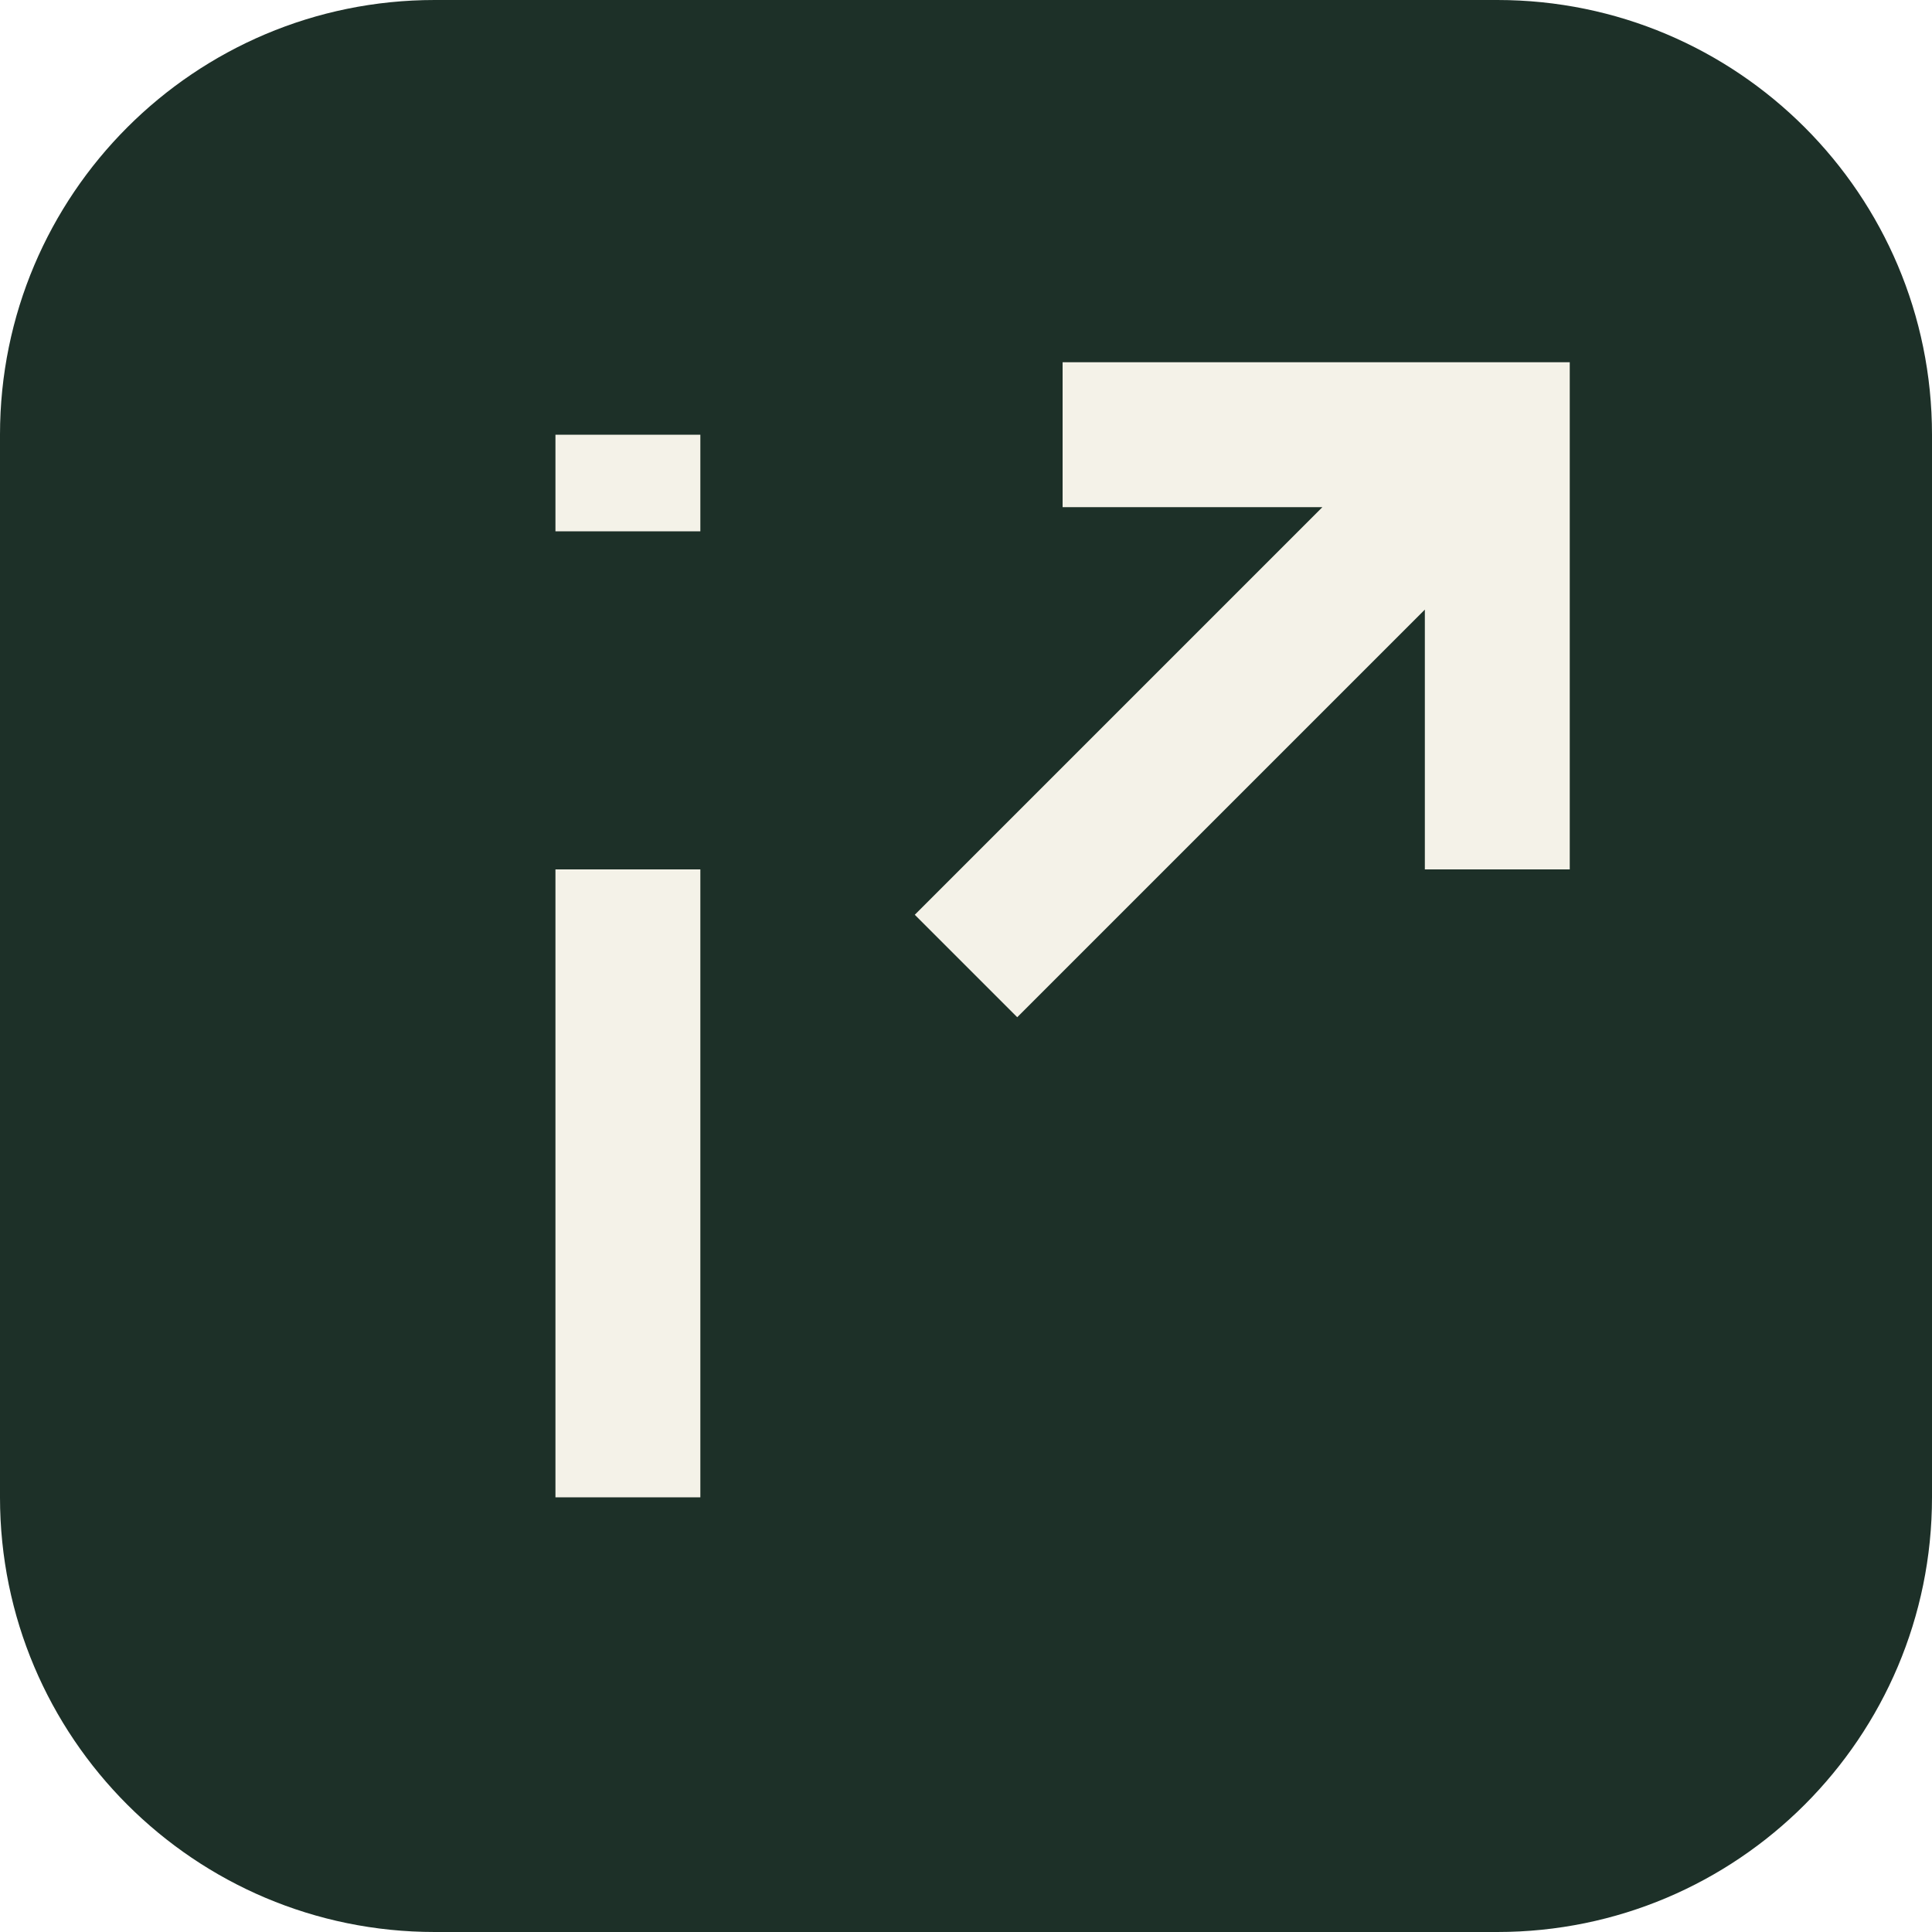
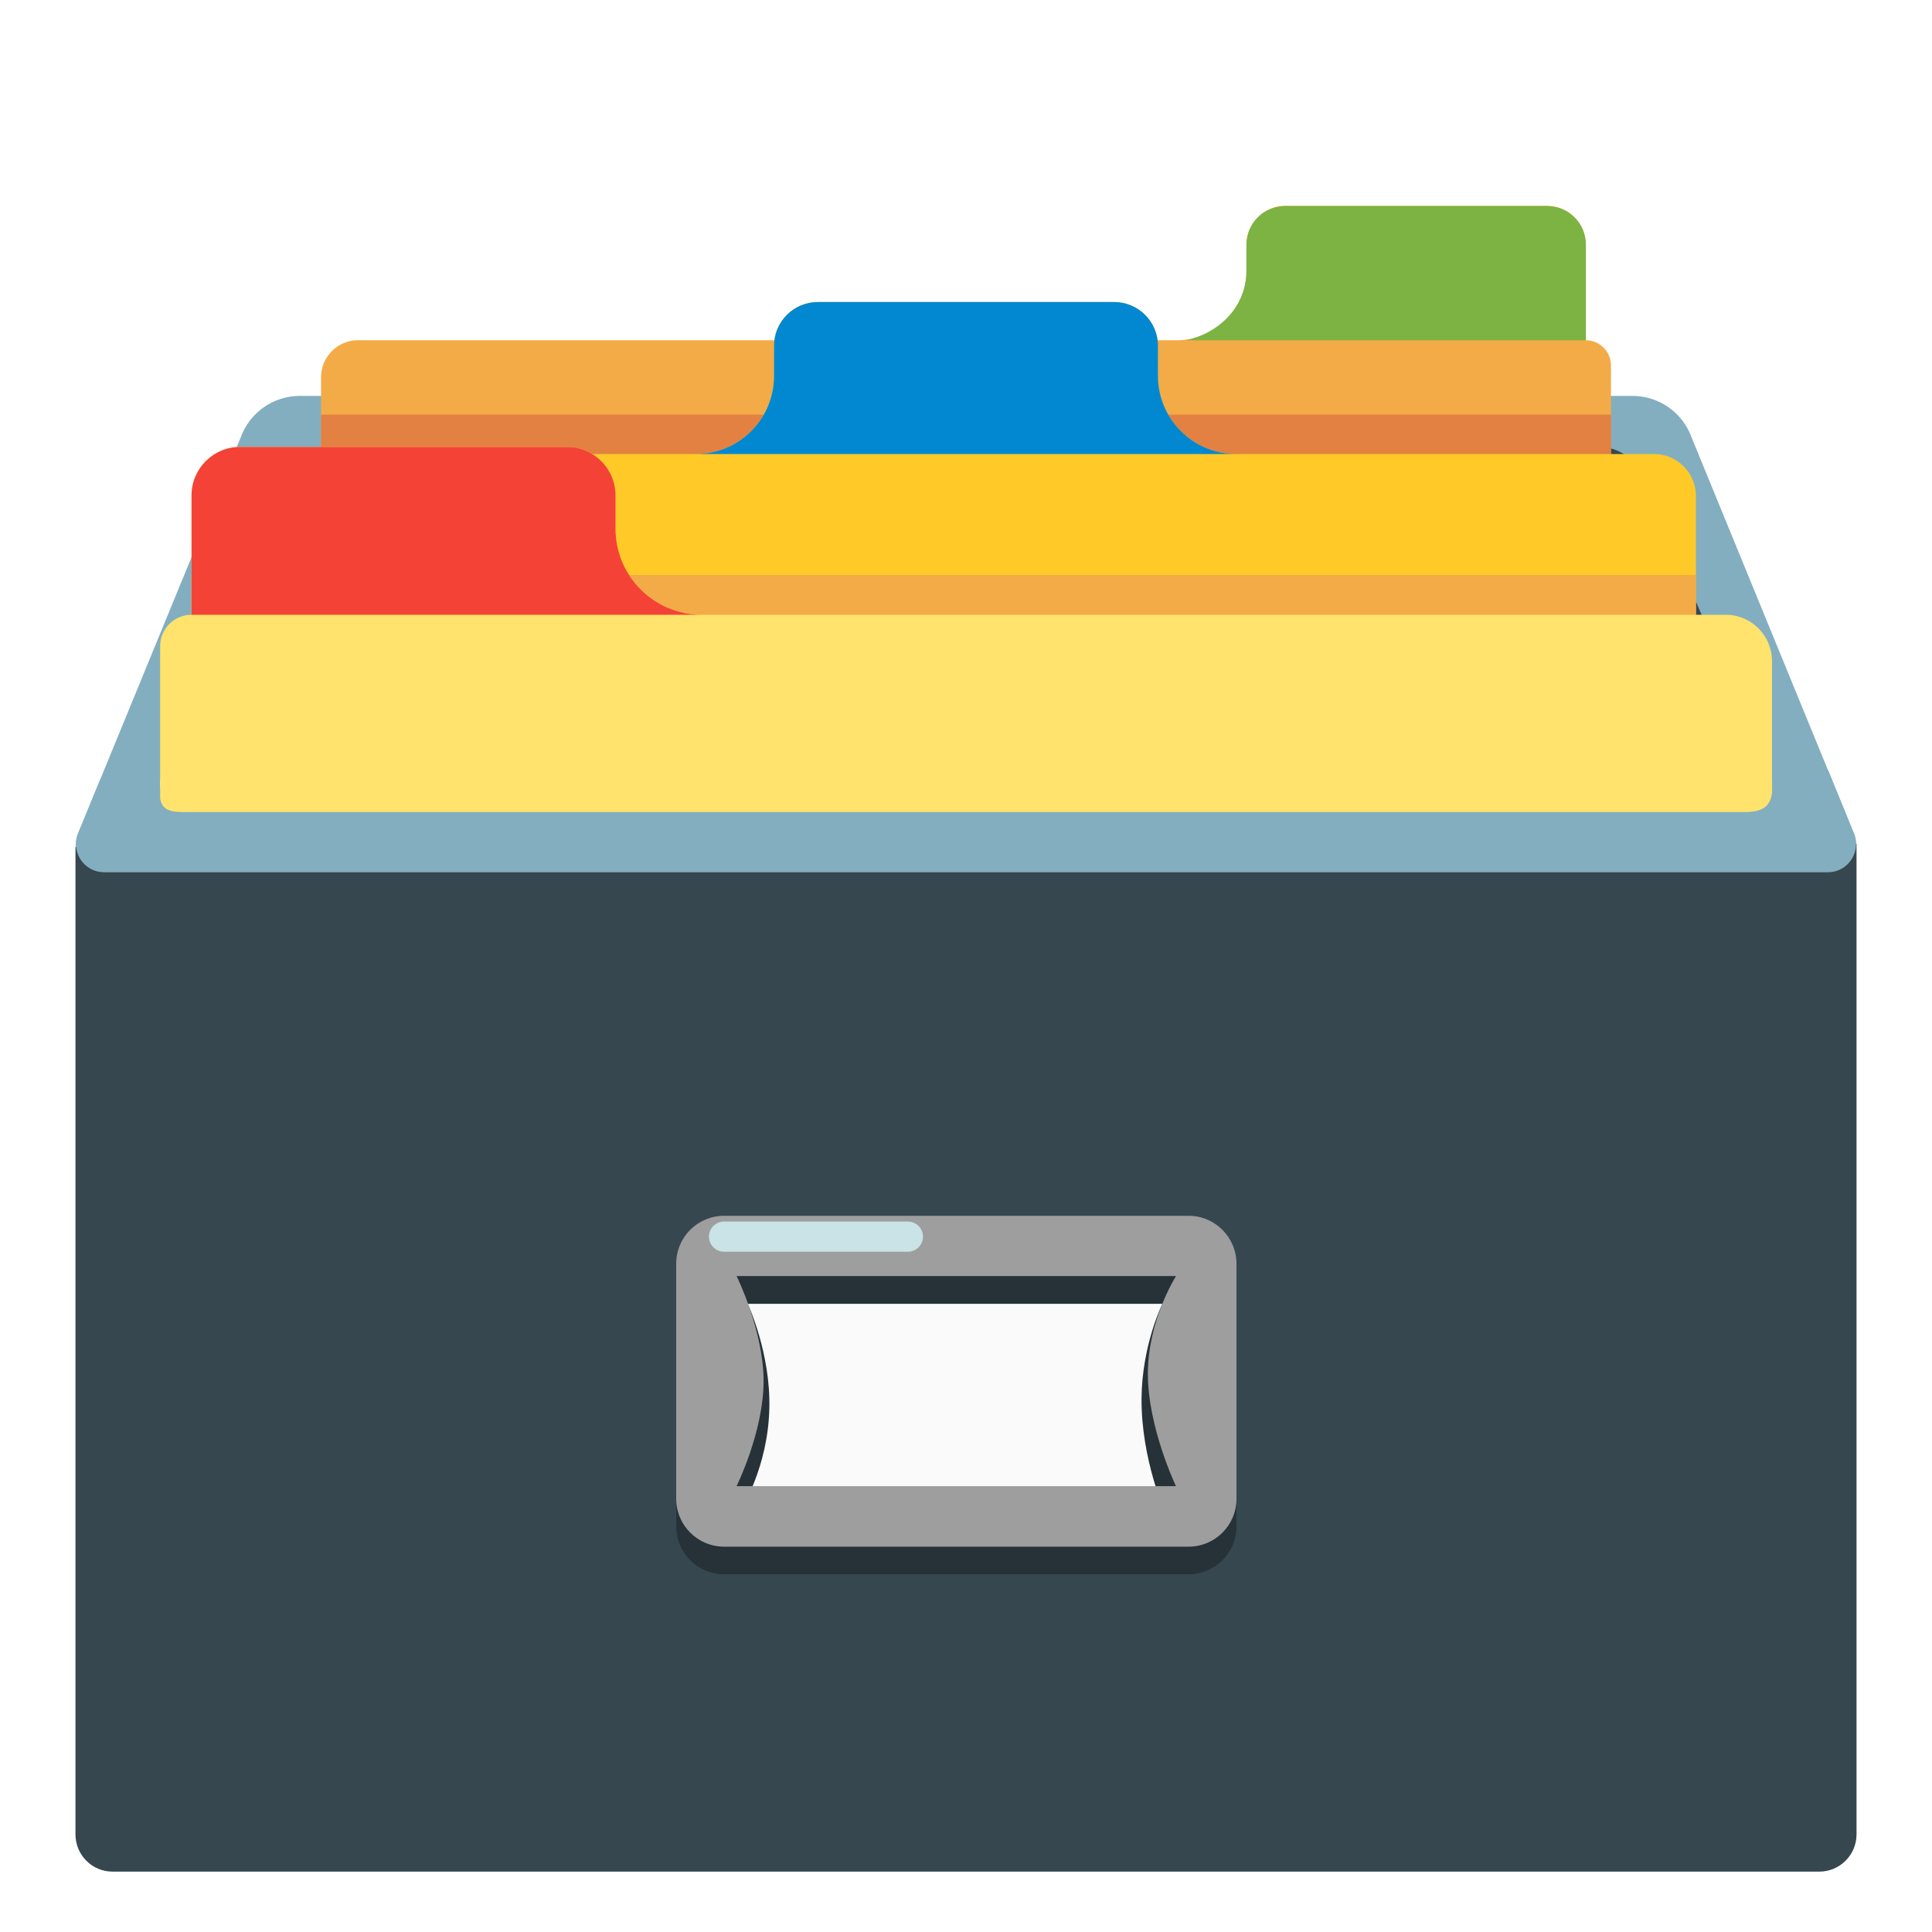
- <svg xmlns="http://www.w3.org/2000/svg" viewBox="0 0 40 40">
-   <rect width="40" height="40" rx="9" fill="#1d3028" />
-   <path d="M13 18v13m0-22v2m9-2h9v9m0-9L20 20" fill="none" stroke="#f4f2e8" stroke-width="3" />
+ <svg xmlns="http://www.w3.org/2000/svg" viewBox="0 0 128 128">
+   <g>
+     <polygon style="fill:#37474F;" points="116.52,45.71 13.11,45.71 18.84,27.47 108.89,27.47 " />
+     <path style="fill:#82AEC0;" d="M122.87,55.32L112.08,29c-0.59-1.66-2.16-2.77-3.92-2.77h-88.3c-1.76,0-3.33,1.11-3.92,2.77 L5.13,55.32c-0.41,1.21,0.49,2.47,1.77,2.47h114.2C122.38,57.79,123.28,56.53,122.87,55.32z M115.48,53.81H12.52 c-1.31,0-2.23-1.29-1.81-2.53l8.54-19.71c0.42-1.17,1.53-1.95,2.77-1.95h83.98c1.24,0,2.35,0.78,2.77,1.95l8.54,19.71 C117.72,52.52,116.79,53.81,115.48,53.81z" />
+     <path style="fill:#37474F;" d="M5,56.11v65.42C5,122.9,6.1,124,7.46,124h113.07c1.36,0,2.47-1.1,2.47-2.47V55.9L5,56.11z" />
+     <path style="fill:#F3AB47;" d="M106.73,56.1V24.21c0-0.92-0.75-1.67-1.67-1.67v-6.33c0-1.42-1.15-2.57-2.57-2.57H85.15 c-1.42,0-2.57,1.15-2.57,2.57v1.76c0,2.52-2.05,4.57-4.57,4.57H23.72c-1.35,0-2.45,1.1-2.45,2.45v31.1H106.73z" />
+     <path style="fill:#7CB342;" d="M105.07,22.55l0-6.33c0-1.42-1.15-2.57-2.57-2.57H85.15c-1.42,0-2.57,1.15-2.57,2.57v1.76 c0,1.85-1.27,3.93-4.02,4.57H105.07z" />
+     <rect x="21.27" y="27.47" style="opacity:0.75;fill:#DE7340;" width="85.47" height="5.21" />
+     <path style="fill:#FFCA28;" d="M112.36,55.95V32.86c0-1.53-1.24-2.78-2.78-2.78H81.89c-2.86,0-5.17-2.32-5.17-5.17v-1.99 c0-1.61-1.3-2.91-2.91-2.91H54.19c-1.61,0-2.91,1.3-2.91,2.91v1.99c0,2.86-2.32,5.17-5.17,5.17H18.42c-1.53,0-2.78,1.24-2.78,2.78 v23.09H112.36z" />
+     <path style="fill:#0288D1;" d="M76.72,24.91v-1.99c0-1.61-1.3-2.91-2.91-2.91H54.19c-1.61,0-2.91,1.3-2.91,2.91v1.99 c0,2.86-2.32,5.17-5.17,5.17h35.79C79.04,30.08,76.72,27.76,76.72,24.91z" />
+     <rect x="12.68" y="38.09" style="fill:#F3AB47;" width="99.68" height="5.21" />
+     <path style="fill:#FFE36C;" d="M117.4,55.95V43.8c0-1.69-1.37-3.07-3.07-3.07H46.49c-3.15,0-5.71-2.56-5.71-5.71v-2.2 c0-1.77-1.44-3.21-3.21-3.21H15.9c-1.77,0-3.21,1.44-3.21,3.21v7.91c-1.15,0-2.08,0.93-2.08,2.08v13.13H117.4z" />
+     <path style="fill:#F44336;" d="M40.78,35.02v-2.2c0-1.77-1.44-3.21-3.21-3.21H15.9c-1.77,0-3.21,1.44-3.21,3.21v7.91h33.81 C43.34,40.73,40.78,38.18,40.78,35.02z" />
+     <path style="fill:#82AEC0;" d="M117.4,51.27c0.25,2.29-0.61,2.53-1.92,2.53H12.52c-1.31,0-2.21,0.1-1.92-2.31l-3.95,0.13l-1.52,3.7 c-0.41,1.21,0.49,2.47,1.77,2.47h114.2c1.28,0,2.18-1.26,1.77-2.47l-1.75-4.29L117.4,51.27z" />
+     <rect x="46.49" y="82.74" style="fill:#FAFAFA;" width="33.38" height="17.4" />
+     <path style="fill:#263238;" d="M77.01,86.38c0,0-1.35,2.71-1.38,6.27c-0.03,4.07,1.6,7.65,1.6,7.65l-28.13-0.31 c0,0,1.77-2.74,1.87-6.65c0.1-3.7-1.43-6.96-1.43-6.96H77.01z M78.75,82.38H47.97c-1.75,0-3.17,1.42-3.17,3.17v15.58 c0,1.75,1.42,3.17,3.17,3.17h30.78c1.75,0,3.17-1.42,3.17-3.17V85.55C81.91,83.8,80.5,82.38,78.75,82.38L78.75,82.38z" />
+     <path style="fill:#9E9E9E;" d="M77.91,84.55c0,0-1.86,2.91-1.86,6.47s1.86,7.44,1.86,7.44H48.8c0,0,1.79-3.61,1.79-6.96 s-1.79-6.96-1.79-6.96H77.91z M78.75,80.55H47.97c-1.75,0-3.17,1.42-3.17,3.17V99.3c0,1.75,1.42,3.17,3.17,3.17h30.78 c1.75,0,3.17-1.42,3.17-3.17V83.72C81.91,81.97,80.5,80.55,78.75,80.55L78.75,80.55z" />
+     <line style="fill:none;stroke:#C9E3E6;stroke-width:2;stroke-linecap:round;stroke-miterlimit:10;" x1="47.97" y1="81.93" x2="60.15" y2="81.93" />
+   </g>
</svg>
